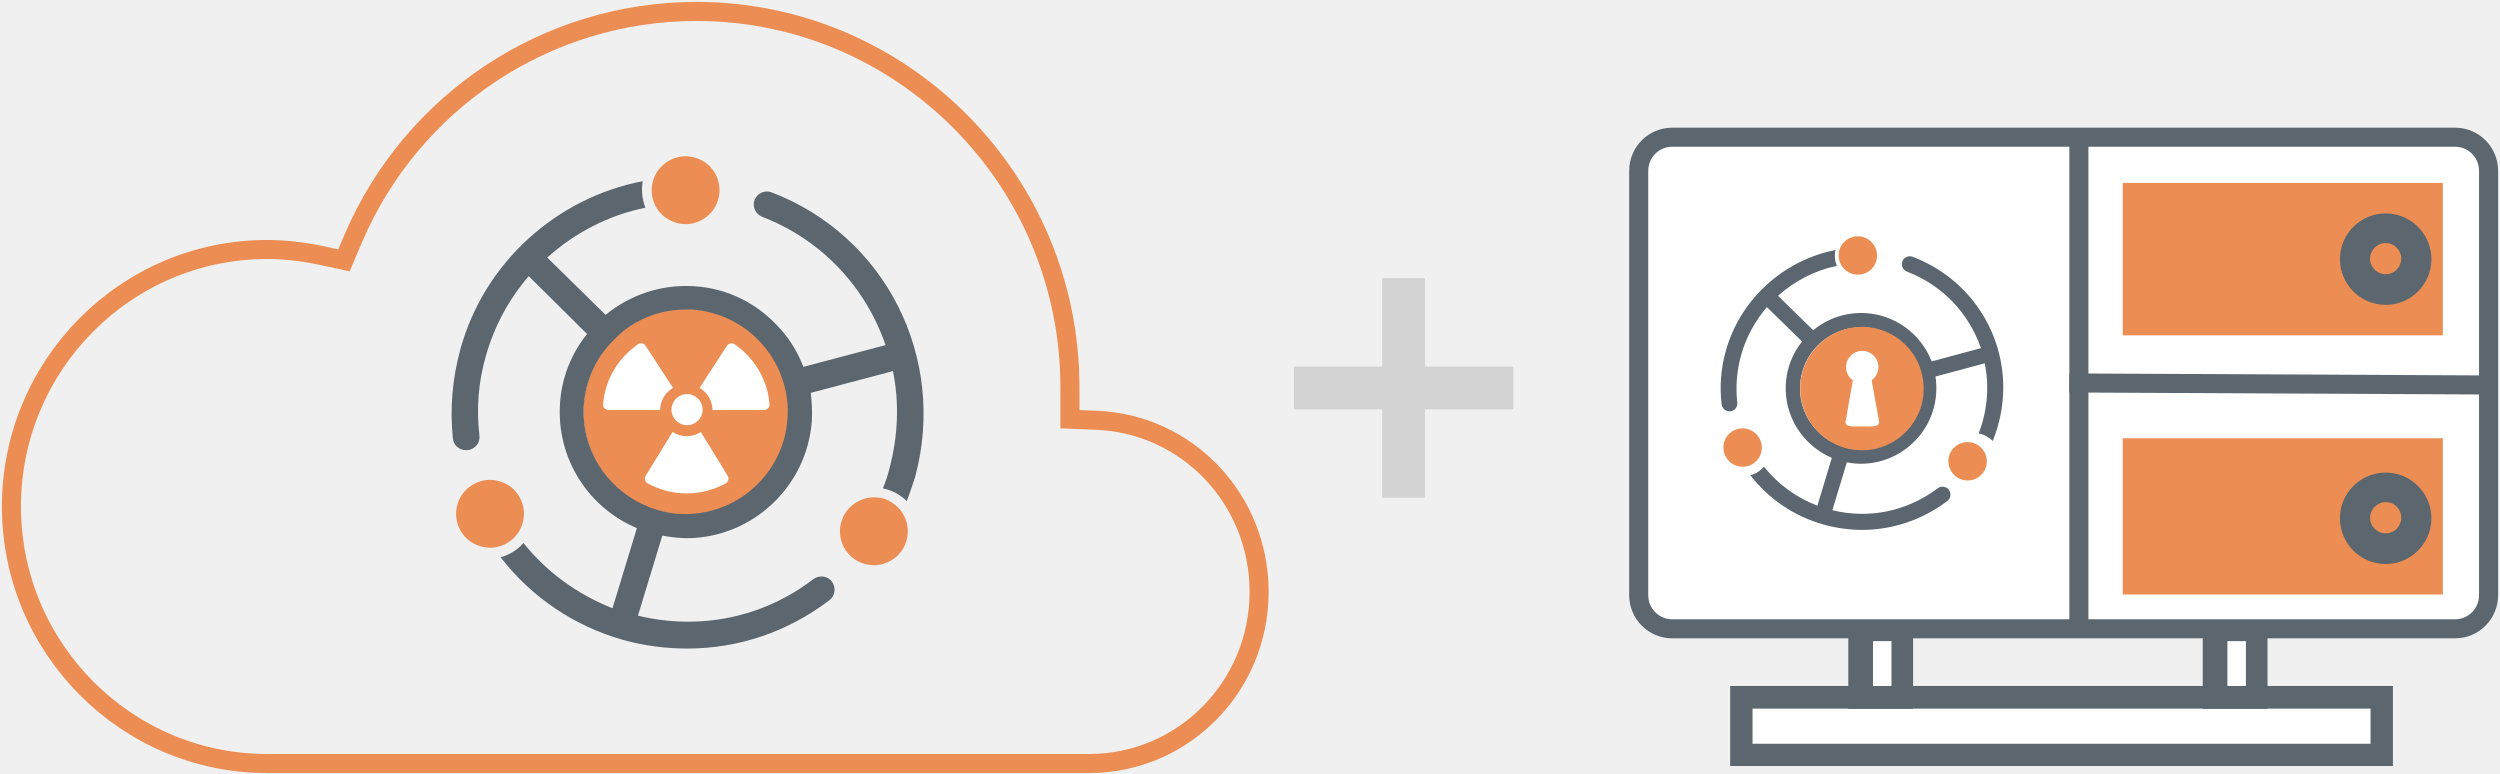
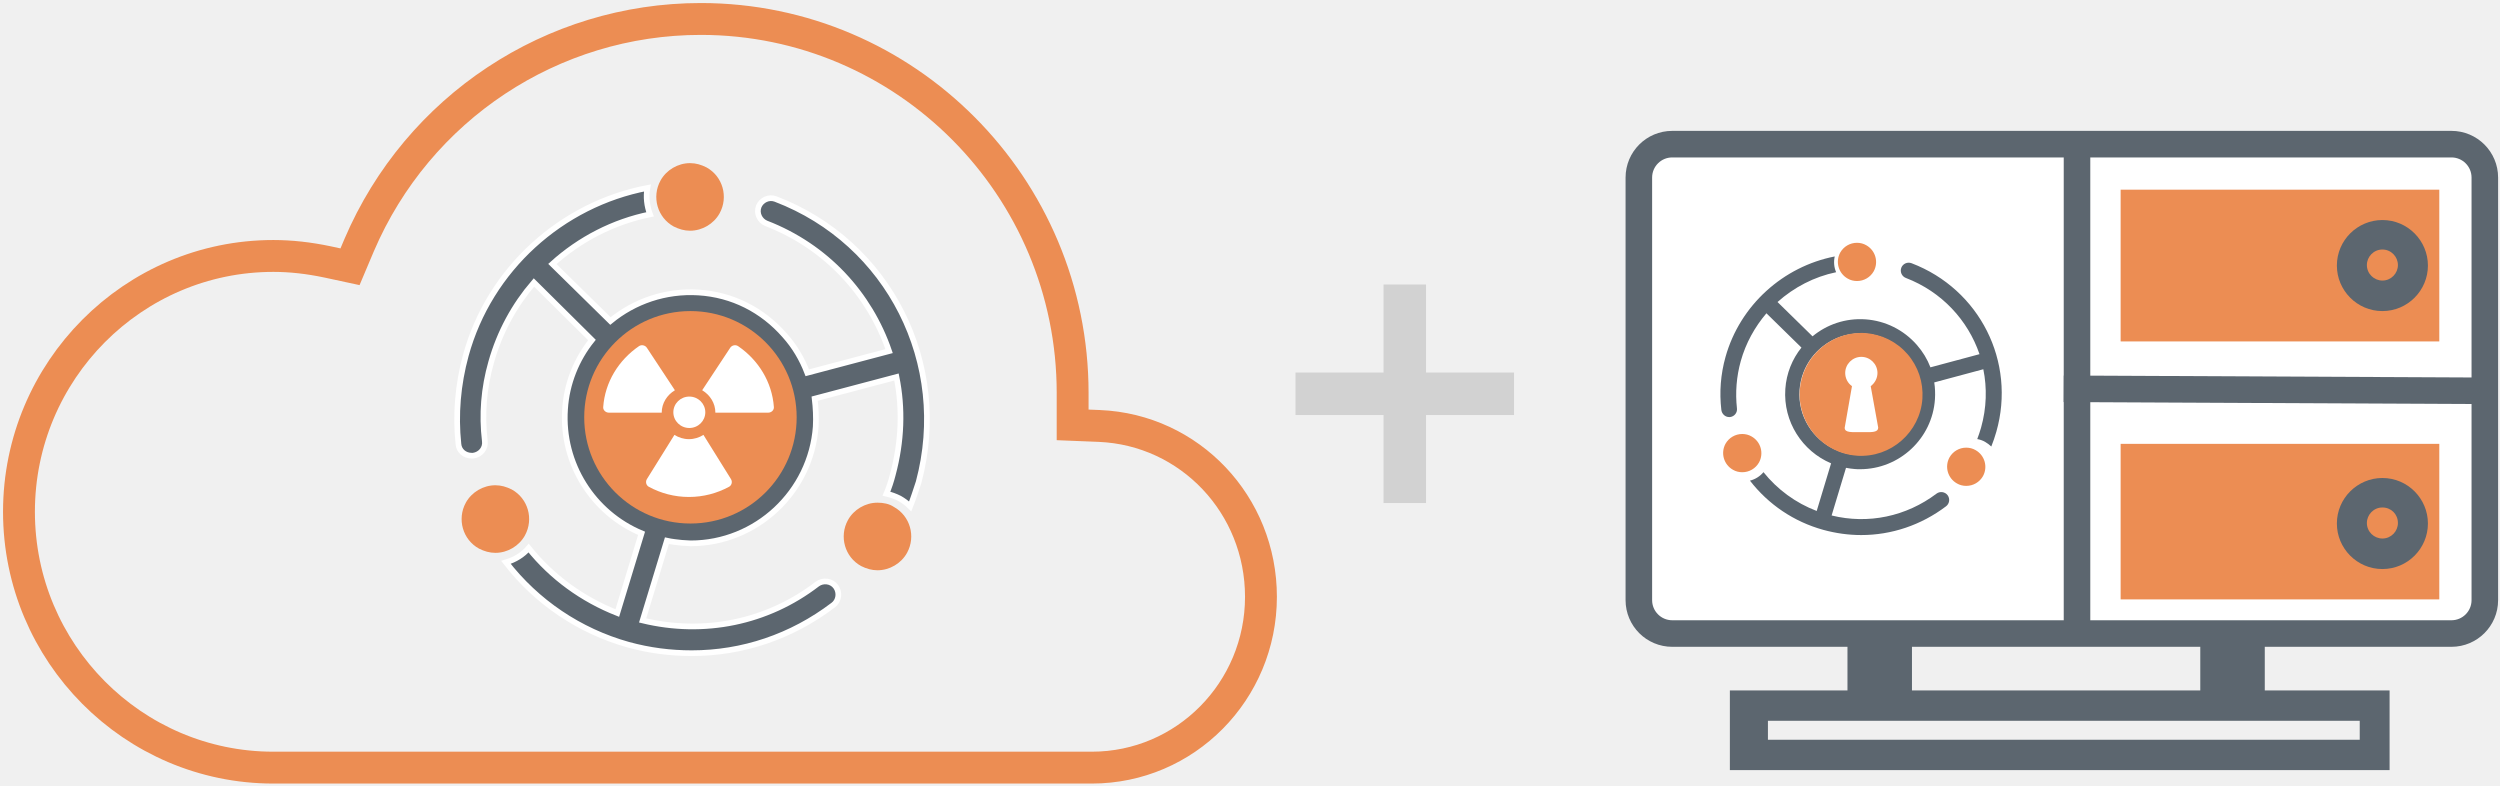
- <svg xmlns="http://www.w3.org/2000/svg" width="656px" height="203px" viewBox="0 0 656 203" version="1.1">
+ <svg xmlns="http://www.w3.org/2000/svg" width="659px" height="207px" viewBox="0 0 659 207" version="1.1">
  <g id="Page-1" stroke="none" stroke-width="1" fill="none" fill-rule="evenodd">
-     <g id="reactor-plus-fusionauth" transform="translate(2.5, 2)">
+     <g id="reactor-plus-fusionauth" transform="translate(4.5, 4)">
      <g id="cloud-reactor" transform="translate(0, 0.542497)">
-         <path d="M87.763,65.775 L90.17,60.077 C105.646,23.881 141.065,0.458 180.238,0.458 C234.284,0.458 278.247,44.682 278.247,99.035 C278.247,99.221 278.247,99.221 278.247,99.777 C278.247,100.111 278.247,100.111 278.247,100.365 L278.247,107.457 L285.285,107.74 L285.29,107.74 C309.152,108.749 327.888,128.518 327.888,152.771 C327.888,177.662 307.928,197.803 283.297,197.803 L67.553,197.803 C30.559,197.803 0.5,167.504 0.5,130.365 C0.5,93.165 30.62,62.927 67.553,62.927 C72.222,62.927 76.877,63.458 81.859,64.502 L87.763,65.775 Z" id="Path" stroke="#EC8D53" stroke-width="5" />
-         <circle id="Oval" fill="#EC8D53" cx="177.674" cy="105.613" r="27.06" />
-         <path d="M184.446,105.047 L197.969,105.047 C198.781,105.047 199.468,104.386 199.414,103.604 C198.959,97.095 195.454,91.393 190.271,87.787 C189.611,87.332 188.674,87.538 188.246,88.199 L181.074,99.225 C183.09,100.453 184.446,102.591 184.446,105.047 Z M181.396,110.815 C180.319,111.503 179.05,111.922 177.684,111.922 C176.319,111.922 175.058,111.503 173.972,110.815 L166.934,122.286 C166.513,122.973 166.724,123.901 167.424,124.285 C170.479,125.963 173.972,126.927 177.684,126.927 C181.396,126.927 184.889,125.963 187.945,124.285 C188.645,123.901 188.855,122.964 188.435,122.286 L181.396,110.815 Z M177.784,109.025 C180.041,109.025 181.871,107.199 181.871,104.948 C181.871,102.696 180.041,100.87 177.784,100.87 C175.527,100.87 173.697,102.696 173.697,104.948 C173.697,107.199 175.527,109.025 177.784,109.025 Z M157.2,105.047 L170.723,105.047 C170.723,102.59 172.079,100.452 174.095,99.232 L166.923,88.203 C166.495,87.542 165.558,87.327 164.898,87.791 C159.716,91.398 156.21,97.102 155.755,103.613 C155.701,104.386 156.388,105.047 157.2,105.047 Z" id="Reactor-Shape" fill="#FFFFFF" fill-rule="nonzero" />
-         <path d="M199.954,47.923 C198.146,47.227 196.198,48.202 195.503,49.872 C194.807,51.682 195.781,53.631 197.45,54.327 C213.31,60.451 224.717,72.98 229.865,88.013 L208.301,93.721 C206.91,90.101 204.963,86.761 202.319,83.837 C196.476,77.156 188.547,73.119 179.643,72.562 C170.879,72.005 162.671,74.928 156.41,80.079 L141.107,65.045 C148.342,58.503 157.245,53.909 166.844,51.96 C166.009,49.733 165.731,47.366 166.149,45 C143.611,49.315 124.552,66.298 118.292,89.127 C116.205,96.783 115.51,104.718 116.344,112.513 C116.483,114.323 118.014,115.575 119.822,115.575 C119.961,115.575 120.101,115.575 120.24,115.575 C122.187,115.297 123.578,113.627 123.3,111.678 C122.466,104.718 123.022,97.758 124.97,90.937 C127.196,83.002 131.091,75.903 136.238,69.917 L151.541,85.09 C147.507,90.101 144.864,96.505 144.446,103.326 C143.472,117.803 151.959,130.748 164.618,136.038 L158.219,157.058 C149.037,153.438 140.968,147.592 134.847,139.936 C133.317,141.745 131.23,142.998 128.865,143.694 C136.934,154.134 148.202,161.791 161.14,165.41 C166.705,166.941 172.27,167.637 177.835,167.637 C191.19,167.637 204.128,163.322 215.118,154.97 C216.648,153.856 216.927,151.629 215.814,150.098 C214.701,148.566 212.475,148.288 210.945,149.402 C197.728,159.563 181.034,162.904 164.897,159.006 L171.296,137.987 C172.548,138.265 173.939,138.405 175.191,138.544 C176.026,138.544 176.722,138.683 177.556,138.683 C194.807,138.683 209.275,125.18 210.527,107.919 C210.666,105.414 210.527,102.908 210.249,100.542 L231.812,94.834 C233.482,103.047 233.204,111.817 230.839,120.587 C230.421,122.257 229.865,123.928 229.169,125.598 C230.421,125.876 231.534,126.294 232.647,126.851 C233.621,127.408 234.595,128.104 235.429,128.939 C236.264,126.851 236.96,124.624 237.655,122.536 C246.002,91.354 229.865,59.338 199.954,47.923 Z M204.128,107.363 C203.154,121.979 190.355,133.254 175.609,132.28 C174.774,132.28 173.939,132.14 173.105,132.001 C170.74,131.584 168.514,130.888 166.427,129.913 C156.549,125.459 149.872,115.158 150.707,103.604 C151.124,98.314 153.072,93.303 156.132,89.405 C157.523,87.596 159.193,85.925 161.001,84.394 C165.592,80.775 171.296,78.687 177.417,78.687 C177.974,78.687 178.669,78.687 179.226,78.687 C186.321,79.244 192.859,82.445 197.589,87.874 C199.537,90.101 201.067,92.607 202.18,95.252 C203.015,97.34 203.71,99.706 203.989,101.934 C204.267,103.882 204.267,105.553 204.128,107.363 Z" id="Shape" fill="#5C666F" fill-rule="nonzero" />
+         <path d="M87.763,65.775 L90.17,60.077 C105.646,23.881 141.065,0.458 180.238,0.458 C234.284,0.458 278.247,44.682 278.247,99.035 C278.247,99.221 278.247,99.221 278.247,99.777 C278.247,100.111 278.247,100.111 278.247,100.365 L278.247,107.457 L285.285,107.74 L285.29,107.74 C309.152,108.749 327.888,128.518 327.888,152.771 C327.888,177.662 307.928,197.803 283.297,197.803 L67.553,197.803 C30.559,197.803 0.5,167.504 0.5,130.365 C0.5,93.165 30.62,62.927 67.553,62.927 C72.222,62.927 76.877,63.458 81.859,64.502 L87.763,65.775 Z" id="Path" stroke="#EC8D53" stroke-width="8.4" />
+         <path d="M199.954,47.923 C198.146,47.227 196.198,48.202 195.503,49.872 C194.807,51.682 195.781,53.631 197.45,54.327 C213.31,60.451 224.717,72.98 229.865,88.013 L208.301,93.721 C206.91,90.101 204.963,86.761 202.319,83.837 C196.476,77.156 188.547,73.119 179.643,72.562 C170.879,72.005 162.671,74.928 156.41,80.079 L141.107,65.045 C148.342,58.503 157.245,53.909 166.844,51.96 C166.009,49.733 165.731,47.366 166.149,45 C143.611,49.315 124.552,66.298 118.292,89.127 C116.205,96.783 115.51,104.718 116.344,112.513 C116.483,114.323 118.014,115.575 119.822,115.575 C119.961,115.575 120.101,115.575 120.24,115.575 C122.187,115.297 123.578,113.627 123.3,111.678 C122.466,104.718 123.022,97.758 124.97,90.937 C127.196,83.002 131.091,75.903 136.238,69.917 L151.541,85.09 C147.507,90.101 144.864,96.505 144.446,103.326 C143.472,117.803 151.959,130.748 164.618,136.038 L158.219,157.058 C149.037,153.438 140.968,147.592 134.847,139.936 C133.317,141.745 131.23,142.998 128.865,143.694 C136.934,154.134 148.202,161.791 161.14,165.41 C166.705,166.941 172.27,167.637 177.835,167.637 C191.19,167.637 204.128,163.322 215.118,154.97 C216.648,153.856 216.927,151.629 215.814,150.098 C214.701,148.566 212.475,148.288 210.945,149.402 C197.728,159.563 181.034,162.904 164.897,159.006 L171.296,137.987 C172.548,138.265 173.939,138.405 175.191,138.544 C176.026,138.544 176.722,138.683 177.556,138.683 C194.807,138.683 209.275,125.18 210.527,107.919 C210.666,105.414 210.527,102.908 210.249,100.542 L231.812,94.834 C233.482,103.047 233.204,111.817 230.839,120.587 C230.421,122.257 229.865,123.928 229.169,125.598 C230.421,125.876 231.534,126.294 232.647,126.851 C233.621,127.408 234.595,128.104 235.429,128.939 C236.264,126.851 236.96,124.624 237.655,122.536 C246.002,91.354 229.865,59.338 199.954,47.923 Z M204.128,107.363 C203.154,121.979 190.355,133.254 175.609,132.28 C174.774,132.28 173.939,132.14 173.105,132.001 C170.74,131.584 168.514,130.888 166.427,129.913 C156.549,125.459 149.872,115.158 150.707,103.604 C151.124,98.314 153.072,93.303 156.132,89.405 C157.523,87.596 159.193,85.925 161.001,84.394 C165.592,80.775 171.296,78.687 177.417,78.687 C177.974,78.687 178.669,78.687 179.226,78.687 C186.321,79.244 192.859,82.445 197.589,87.874 C199.537,90.101 201.067,92.607 202.18,95.252 C203.015,97.34 203.71,99.706 203.989,101.934 C204.267,103.882 204.267,105.553 204.128,107.363 Z" id="Shape" stroke="#FFFFFF" stroke-width="1.5" fill="#5C666F" fill-rule="nonzero" />
+         <circle id="Oval" fill="#EC8D53" cx="177.5" cy="105.458" r="28" />
+         <path d="M184.071,104.235 L198.008,104.235 C198.844,104.235 199.552,103.564 199.497,102.77 C199.028,96.159 195.415,90.368 190.074,86.705 C189.394,86.243 188.428,86.453 187.987,87.124 L180.596,98.322 C182.674,99.569 184.071,101.741 184.071,104.235 Z M180.928,110.094 C179.818,110.792 178.51,111.218 177.103,111.218 C175.695,111.218 174.396,110.792 173.277,110.094 L166.024,121.743 C165.591,122.441 165.807,123.384 166.529,123.774 C169.678,125.478 173.277,126.458 177.103,126.458 C180.928,126.458 184.528,125.478 187.677,123.774 C188.398,123.384 188.615,122.432 188.182,121.743 L180.928,110.094 Z M177.205,108.276 C179.531,108.276 181.418,106.421 181.418,104.134 C181.418,101.848 179.531,99.993 177.205,99.993 C174.88,99.993 172.993,101.848 172.993,104.134 C172.993,106.421 174.88,108.276 177.205,108.276 Z M155.992,104.235 L169.929,104.235 C169.929,101.74 171.326,99.568 173.404,98.329 L166.013,87.128 C165.572,86.456 164.606,86.238 163.926,86.709 C158.585,90.373 154.972,96.166 154.503,102.778 C154.448,103.564 155.156,104.235 155.992,104.235 Z" id="Reactor-Shape" fill="#FFFFFF" fill-rule="nonzero" />
        <path d="M126.083,123.371 C122.883,123.371 119.822,125.18 118.292,127.964 C115.927,132.28 117.457,137.709 121.77,140.075 C123.161,140.771 124.552,141.189 126.083,141.189 C129.282,141.189 132.343,139.379 133.873,136.595 C136.238,132.28 134.708,126.851 130.395,124.484 C129.004,123.788 127.613,123.371 126.083,123.371 Z" id="Path" fill="#EC8D53" fill-rule="nonzero" />
        <path d="M226.804,127.964 C223.604,127.964 220.544,129.774 219.013,132.558 C216.648,136.873 218.179,142.302 222.491,144.669 C223.883,145.365 225.274,145.782 226.804,145.782 C230.004,145.782 233.064,143.973 234.595,141.189 C236.96,136.873 235.429,131.444 231.117,129.078 C229.865,128.243 228.334,127.964 226.804,127.964 Z" id="Path" fill="#EC8D53" fill-rule="nonzero" />
        <path d="M177.401,38.458 C174.201,38.458 171.141,40.267 169.61,43.051 C167.245,47.366 168.776,52.795 173.088,55.162 C174.479,55.858 175.871,56.275 177.401,56.275 C180.601,56.275 183.661,54.466 185.192,51.682 C187.557,47.366 186.026,41.938 181.714,39.571 C180.322,38.875 178.931,38.458 177.401,38.458 Z" id="Path" fill="#EC8D53" fill-rule="nonzero" />
      </g>
      <g id="app-server" transform="translate(450.5, 163)" fill-rule="nonzero">
-         <rect id="Rectangle" stroke="#979797" stroke-width="0.8" fill="#FFFFFF" x="2.994" y="19" width="170" height="15" />
        <rect id="Rectangle" stroke="#979797" stroke-width="0.8" fill="#FFFFFF" x="34.994" y="2" width="10" height="18" />
-         <rect id="Rectangle-Copy" stroke="#979797" stroke-width="0.8" fill="#FFFFFF" x="128.994" y="2" width="10" height="18" />
-         <path d="M48.994,21 L31.994,21 L31.994,0 L48.994,0 L48.994,21 Z M38.47,16.962 L43.327,16.962 L43.327,3.231 L38.47,3.231 L38.47,16.962 Z" id="Shape" fill="#5C666F" />
-         <path d="M141.994,21 L124.994,21 L124.994,0 L141.994,0 L141.994,21 Z M131.47,16.962 L136.327,16.962 L136.327,3.231 L131.47,3.231 L131.47,16.962 Z" id="Shape-Copy" fill="#5C666F" />
-         <path d="M174.994,36 L0.994,36 L0.994,15 L174.895,15 L174.895,36 L174.994,36 Z M6.864,30.156 L169.025,30.156 L169.025,20.943 L6.864,20.943 L6.864,30.156 Z" id="Shape" fill="#5C666F" />
+         <polygon id="Shape" fill="#5C666F" points="48.994 21 31.994 21 31.994 0 48.994 0" />
+         <polygon id="Shape-Copy" fill="#5C666F" points="141.994 21 124.994 21 124.994 0 141.994 0" />
+         <path d="M174.994,36 L0.994,36 L0.994,15 L174.895,15 L174.895,36 L174.994,36 Z M11.025,28 L167.025,28 L167.025,23 L11.025,23 L11.025,28 Z" id="Shape" fill="#5C666F" />
      </g>
      <g id="Group-2" transform="translate(337, 71)" fill="#D2D2D2">
        <rect id="Rectangle" x="23.2" y="1.8189894e-13" width="11.2" height="57.6" />
        <rect id="Rectangle" transform="translate(28.8, 28.8) rotate(-270) translate(-28.8, -28.8) " x="23.2" y="0" width="11.2" height="57.6" />
      </g>
      <g id="FA-server" transform="translate(427.5, 34)" fill-rule="nonzero">
-         <rect id="Rectangle-Copy-10" stroke="#5C666F" stroke-width="5" fill="#FFFFFF" x="0" y="0" width="223" height="129" rx="8.8" />
+         <rect id="Rectangle-Copy-10" stroke="#5C666F" stroke-width="7" fill="#FFFFFF" x="0" y="0" width="223" height="129" rx="8.8" />
        <rect id="Rectangle" fill="#EC8D53" x="127" y="12" width="84" height="40" />
        <rect id="Rectangle" fill="#EC8D53" x="127" y="79" width="84" height="41" />
        <path d="M196,44 C189.318,44 184,38.545 184,32 C184,25.318 189.455,20 196,20 C202.682,20 208,25.455 208,32 C208,38.545 202.682,44 196,44 Z M196,27.773 C193.682,27.773 191.909,29.682 191.909,31.864 C191.909,34.182 193.818,35.955 196,35.955 C198.318,35.955 200.091,34.045 200.091,31.864 C200.091,29.682 198.318,27.773 196,27.773 Z" id="Shape" fill="#5C666F" />
        <path d="M196,112 C189.318,112 184,106.545 184,100 C184,93.318 189.455,88 196,88 C202.682,88 208,93.455 208,100 C208,106.545 202.682,112 196,112 Z M196,95.773 C193.682,95.773 191.909,97.682 191.909,99.864 C191.909,102.182 193.818,103.955 196,103.955 C198.318,103.955 200.091,102.045 200.091,99.864 C200.091,97.545 198.318,95.773 196,95.773 Z" id="Shape" fill="#5C666F" />
      </g>
      <g id="logo" transform="translate(449, 60)" fill-rule="nonzero">
        <path d="M50.383,5.381 C49.286,4.97 48.097,5.518 47.686,6.569 C47.275,7.665 47.823,8.852 48.874,9.263 C58.38,12.917 65.236,20.407 68.298,29.359 L55.364,32.83 C54.541,30.683 53.353,28.719 51.799,26.938 C48.326,22.965 43.481,20.544 38.226,20.179 C32.97,19.813 28.034,21.549 24.286,24.655 L15.054,15.612 C19.396,11.73 24.743,8.944 30.502,7.756 C29.953,6.477 29.816,5.016 30.136,3.6 C16.608,6.249 5.183,16.388 1.344,30.09 C0.064,34.657 -0.302,39.361 0.247,44.065 C0.384,45.116 1.252,45.938 2.303,45.938 C2.395,45.938 2.441,45.938 2.532,45.938 C3.674,45.801 4.497,44.796 4.36,43.654 C3.903,39.498 4.223,35.296 5.365,31.186 C6.691,26.436 9.067,22.188 12.129,18.58 L21.361,27.623 C18.939,30.638 17.385,34.428 17.111,38.539 C16.517,47.171 21.59,54.935 29.177,58.132 L25.383,70.692 C19.853,68.591 15.009,65.028 11.353,60.461 C10.438,61.557 9.204,62.334 7.788,62.699 C12.632,68.956 19.35,73.523 27.12,75.67 C30.456,76.583 33.792,77.04 37.129,77.04 C45.081,77.04 52.896,74.437 59.477,69.459 C60.391,68.773 60.574,67.449 59.889,66.536 C59.203,65.622 57.878,65.439 56.964,66.124 C48.966,72.153 38.957,74.254 29.314,71.879 L33.107,59.319 C33.884,59.456 34.661,59.593 35.438,59.639 C35.895,59.685 36.352,59.685 36.809,59.685 C47.183,59.685 55.867,51.601 56.552,41.233 C56.644,39.726 56.598,38.265 56.37,36.803 L69.303,33.332 C70.309,38.265 70.172,43.517 68.709,48.724 C68.435,49.728 68.069,50.733 67.704,51.738 C68.435,51.875 69.121,52.103 69.76,52.469 C70.4,52.834 70.903,53.245 71.406,53.702 C71.908,52.423 72.365,51.144 72.731,49.82 C77.987,31.368 68.344,12.232 50.383,5.381 Z M52.896,41.005 C52.302,49.774 44.624,56.533 35.758,55.94 C35.255,55.894 34.752,55.848 34.25,55.757 C32.833,55.529 31.507,55.118 30.273,54.524 C24.332,51.829 20.356,45.664 20.859,38.813 C21.087,35.616 22.23,32.693 24.058,30.272 C24.88,29.176 25.886,28.171 26.983,27.304 C29.725,25.157 33.153,23.878 36.855,23.878 C37.22,23.878 37.586,23.878 37.997,23.924 C42.293,24.198 46.178,26.162 49.011,29.404 C50.154,30.729 51.068,32.236 51.754,33.835 C52.302,35.113 52.668,36.484 52.85,37.854 C52.942,38.859 52.988,39.955 52.896,41.005 Z" id="Shape" fill="#5B6670" />
        <path d="M49.313,29.336 C46.478,26.091 42.545,24.126 38.201,23.806 C37.836,23.76 37.424,23.76 37.058,23.76 C28.599,23.76 21.511,30.387 20.917,38.842 C20.322,47.755 27.044,55.479 35.961,56.119 C44.923,56.758 52.651,49.903 53.246,41.082 C53.52,36.786 52.148,32.627 49.313,29.336 Z M37.15,49.903 C34.726,49.903 32.76,50.131 32.76,48.76 L34.68,37.791 C33.583,37.014 32.897,35.735 32.897,34.318 C32.897,31.987 34.818,30.067 37.15,30.067 C39.482,30.067 41.402,31.987 41.402,34.318 C41.402,35.735 40.671,37.014 39.619,37.791 L41.585,48.669 C41.585,48.715 41.585,48.76 41.585,48.76 C41.539,50.131 39.573,49.903 37.15,49.903 Z" id="Shape" fill="#EC8D53" />
        <path d="M36,0 C34.156,0 32.484,0.987 31.584,2.574 C30.255,5.019 31.112,8.064 33.556,9.437 C34.285,9.866 35.143,10.08 36,10.08 C37.844,10.08 39.516,9.093 40.416,7.506 C41.745,5.061 40.888,2.016 38.444,0.643 C37.715,0.214 36.857,0 36,0 Z" id="Path" fill="#EC8D53" />
        <path d="M5.76,50.4 C3.916,50.4 2.244,51.387 1.344,52.974 C0.015,55.419 0.872,58.464 3.316,59.837 C4.045,60.266 4.903,60.48 5.76,60.48 C7.604,60.48 9.276,59.493 10.176,57.906 C11.505,55.461 10.648,52.416 8.204,51.043 C7.475,50.614 6.617,50.4 5.76,50.4 Z" id="Path" fill="#EC8D53" />
        <path d="M64.8,54 C62.956,54 61.284,54.987 60.384,56.574 C59.055,59.019 59.912,62.064 62.356,63.437 C63.085,63.866 63.943,64.08 64.8,64.08 C66.644,64.08 68.316,63.093 69.216,61.506 C70.545,59.061 69.688,56.016 67.244,54.643 C66.515,54.214 65.657,54 64.8,54 Z" id="Path" fill="#EC8D53" />
      </g>
-       <line x1="646.5" y1="99" x2="543" y2="98.5" id="Line-2" stroke="#5C666F" stroke-width="5" stroke-linecap="square" />
-       <line x1="543" y1="161.5" x2="543" y2="34.5" id="Line-2" stroke="#5C666F" stroke-width="5" stroke-linecap="square" />
+       <line x1="646.5" y1="99" x2="543" y2="98.5" id="Line-2" stroke="#5C666F" stroke-width="7" stroke-linecap="square" />
+       <line x1="543" y1="161.5" x2="543" y2="34.5" id="Line-2" stroke="#5C666F" stroke-width="7" stroke-linecap="square" />
    </g>
  </g>
</svg>
